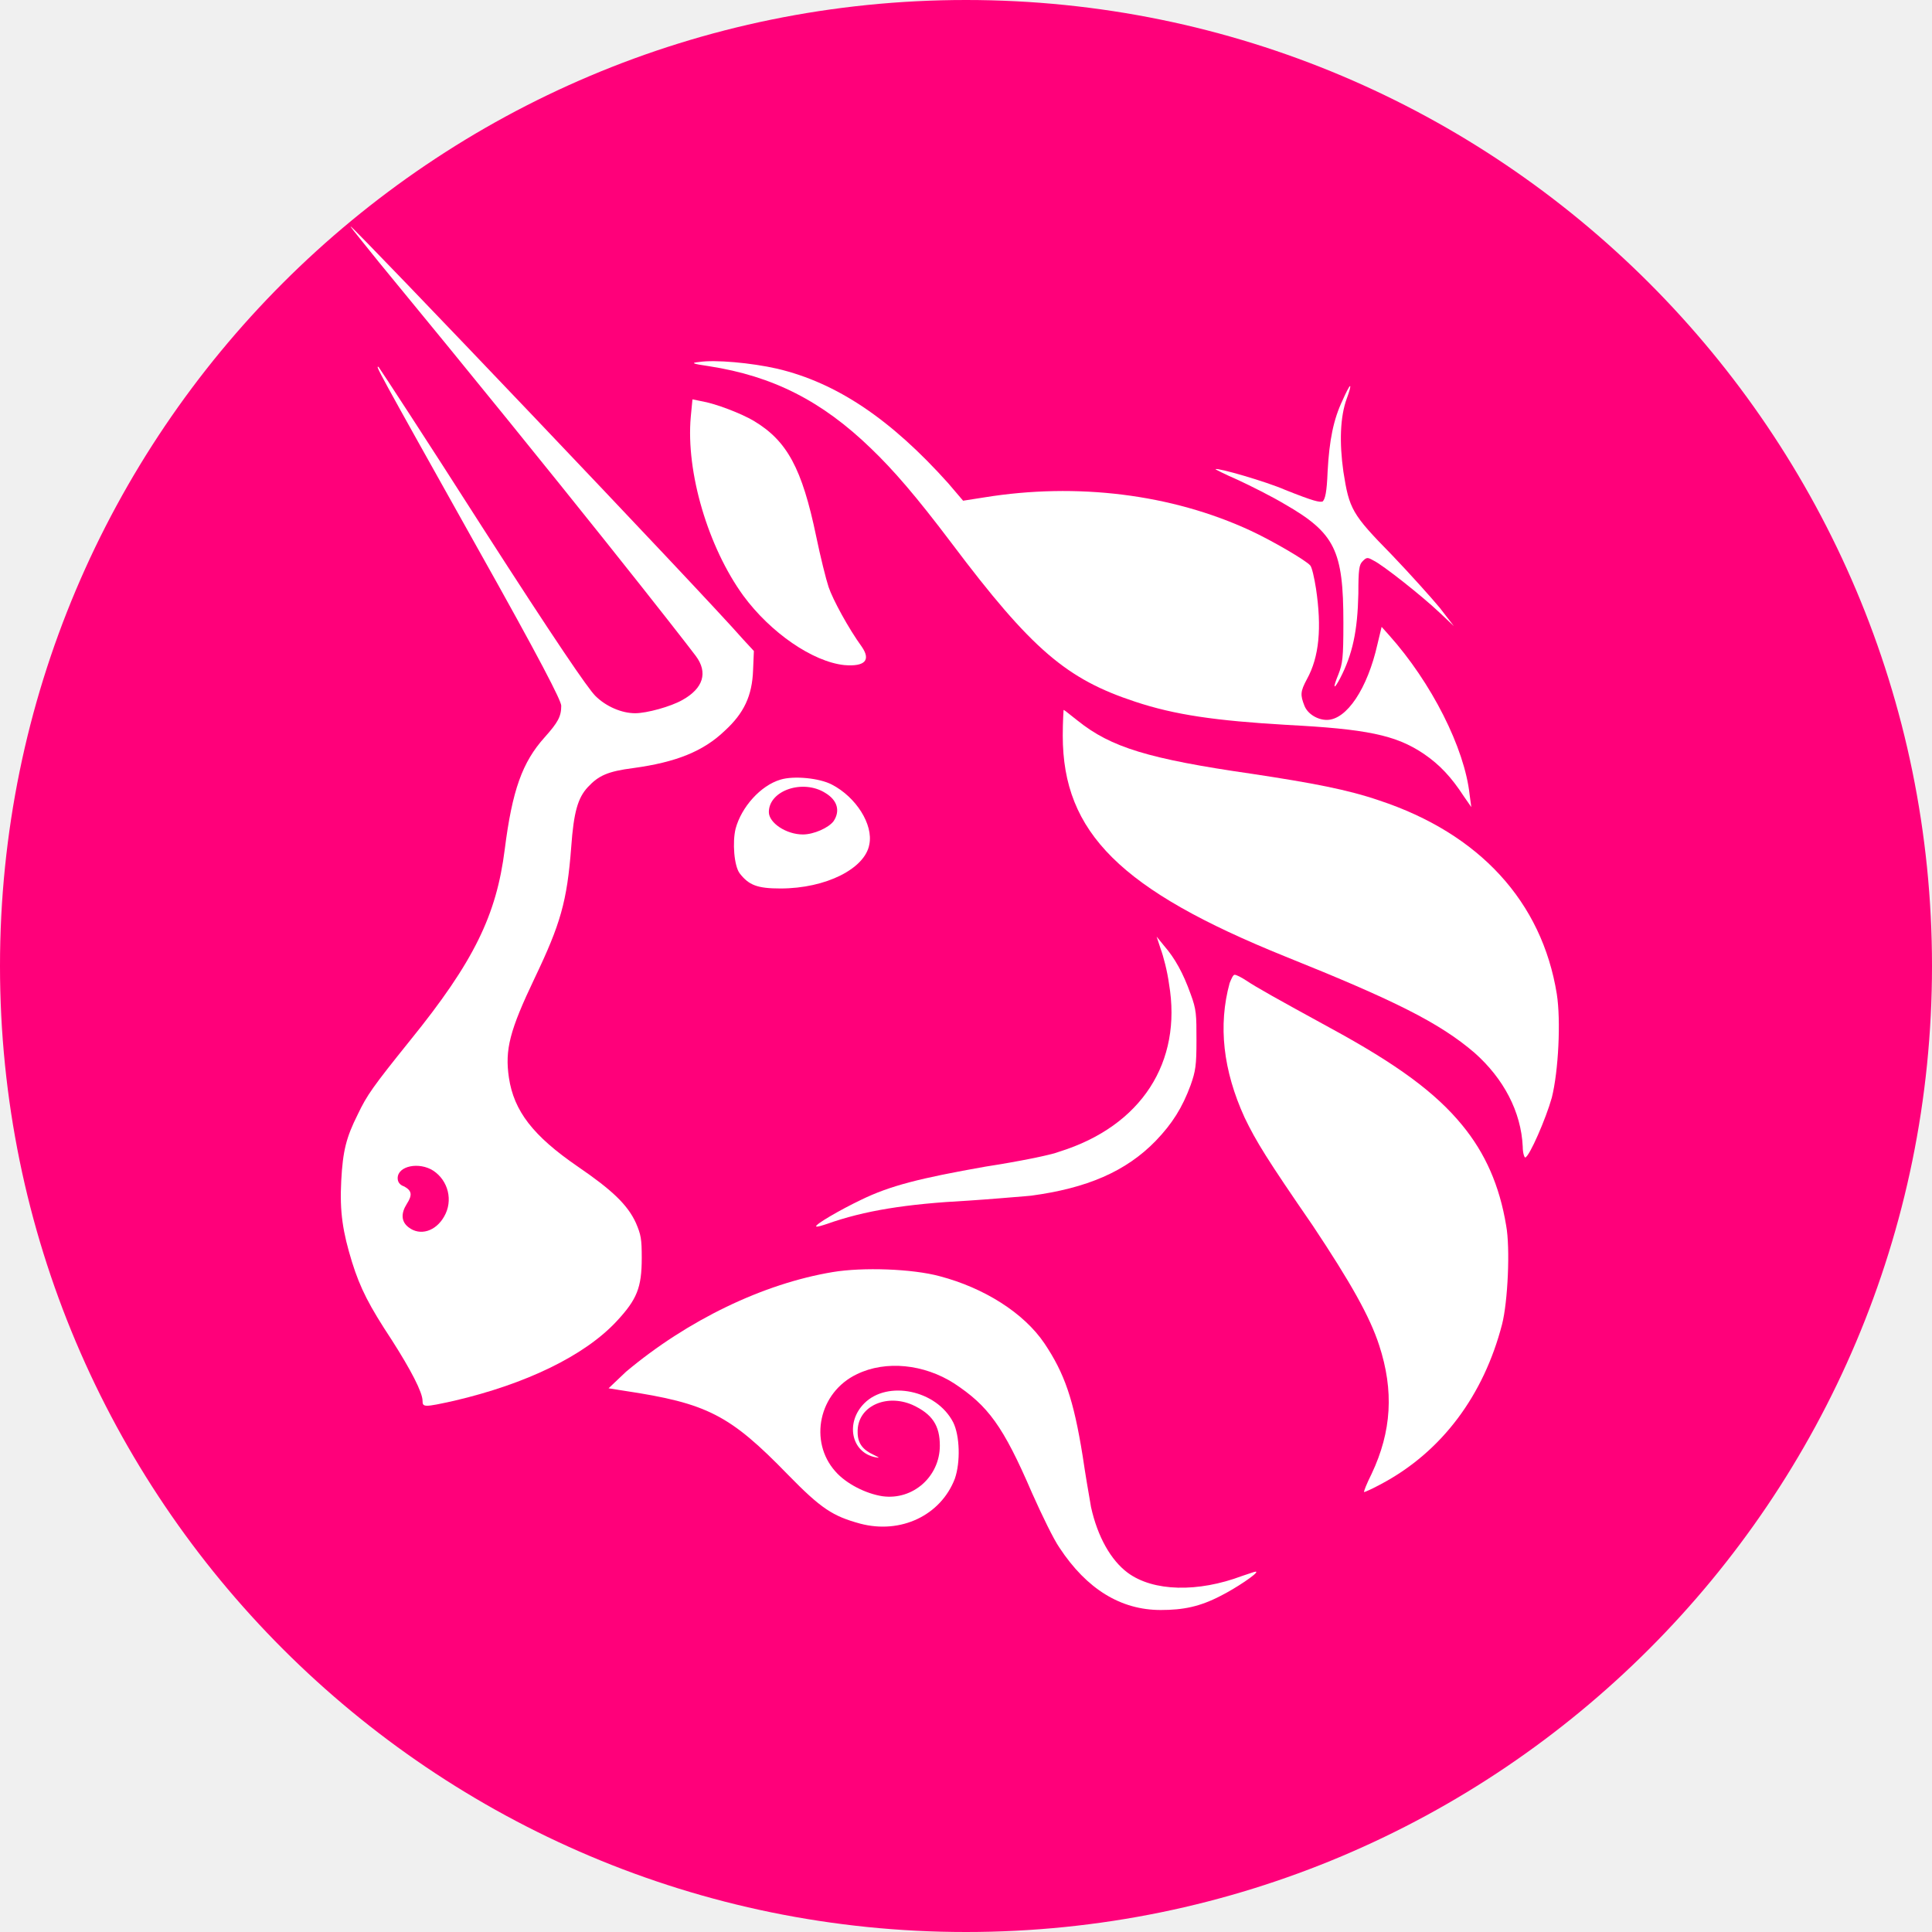
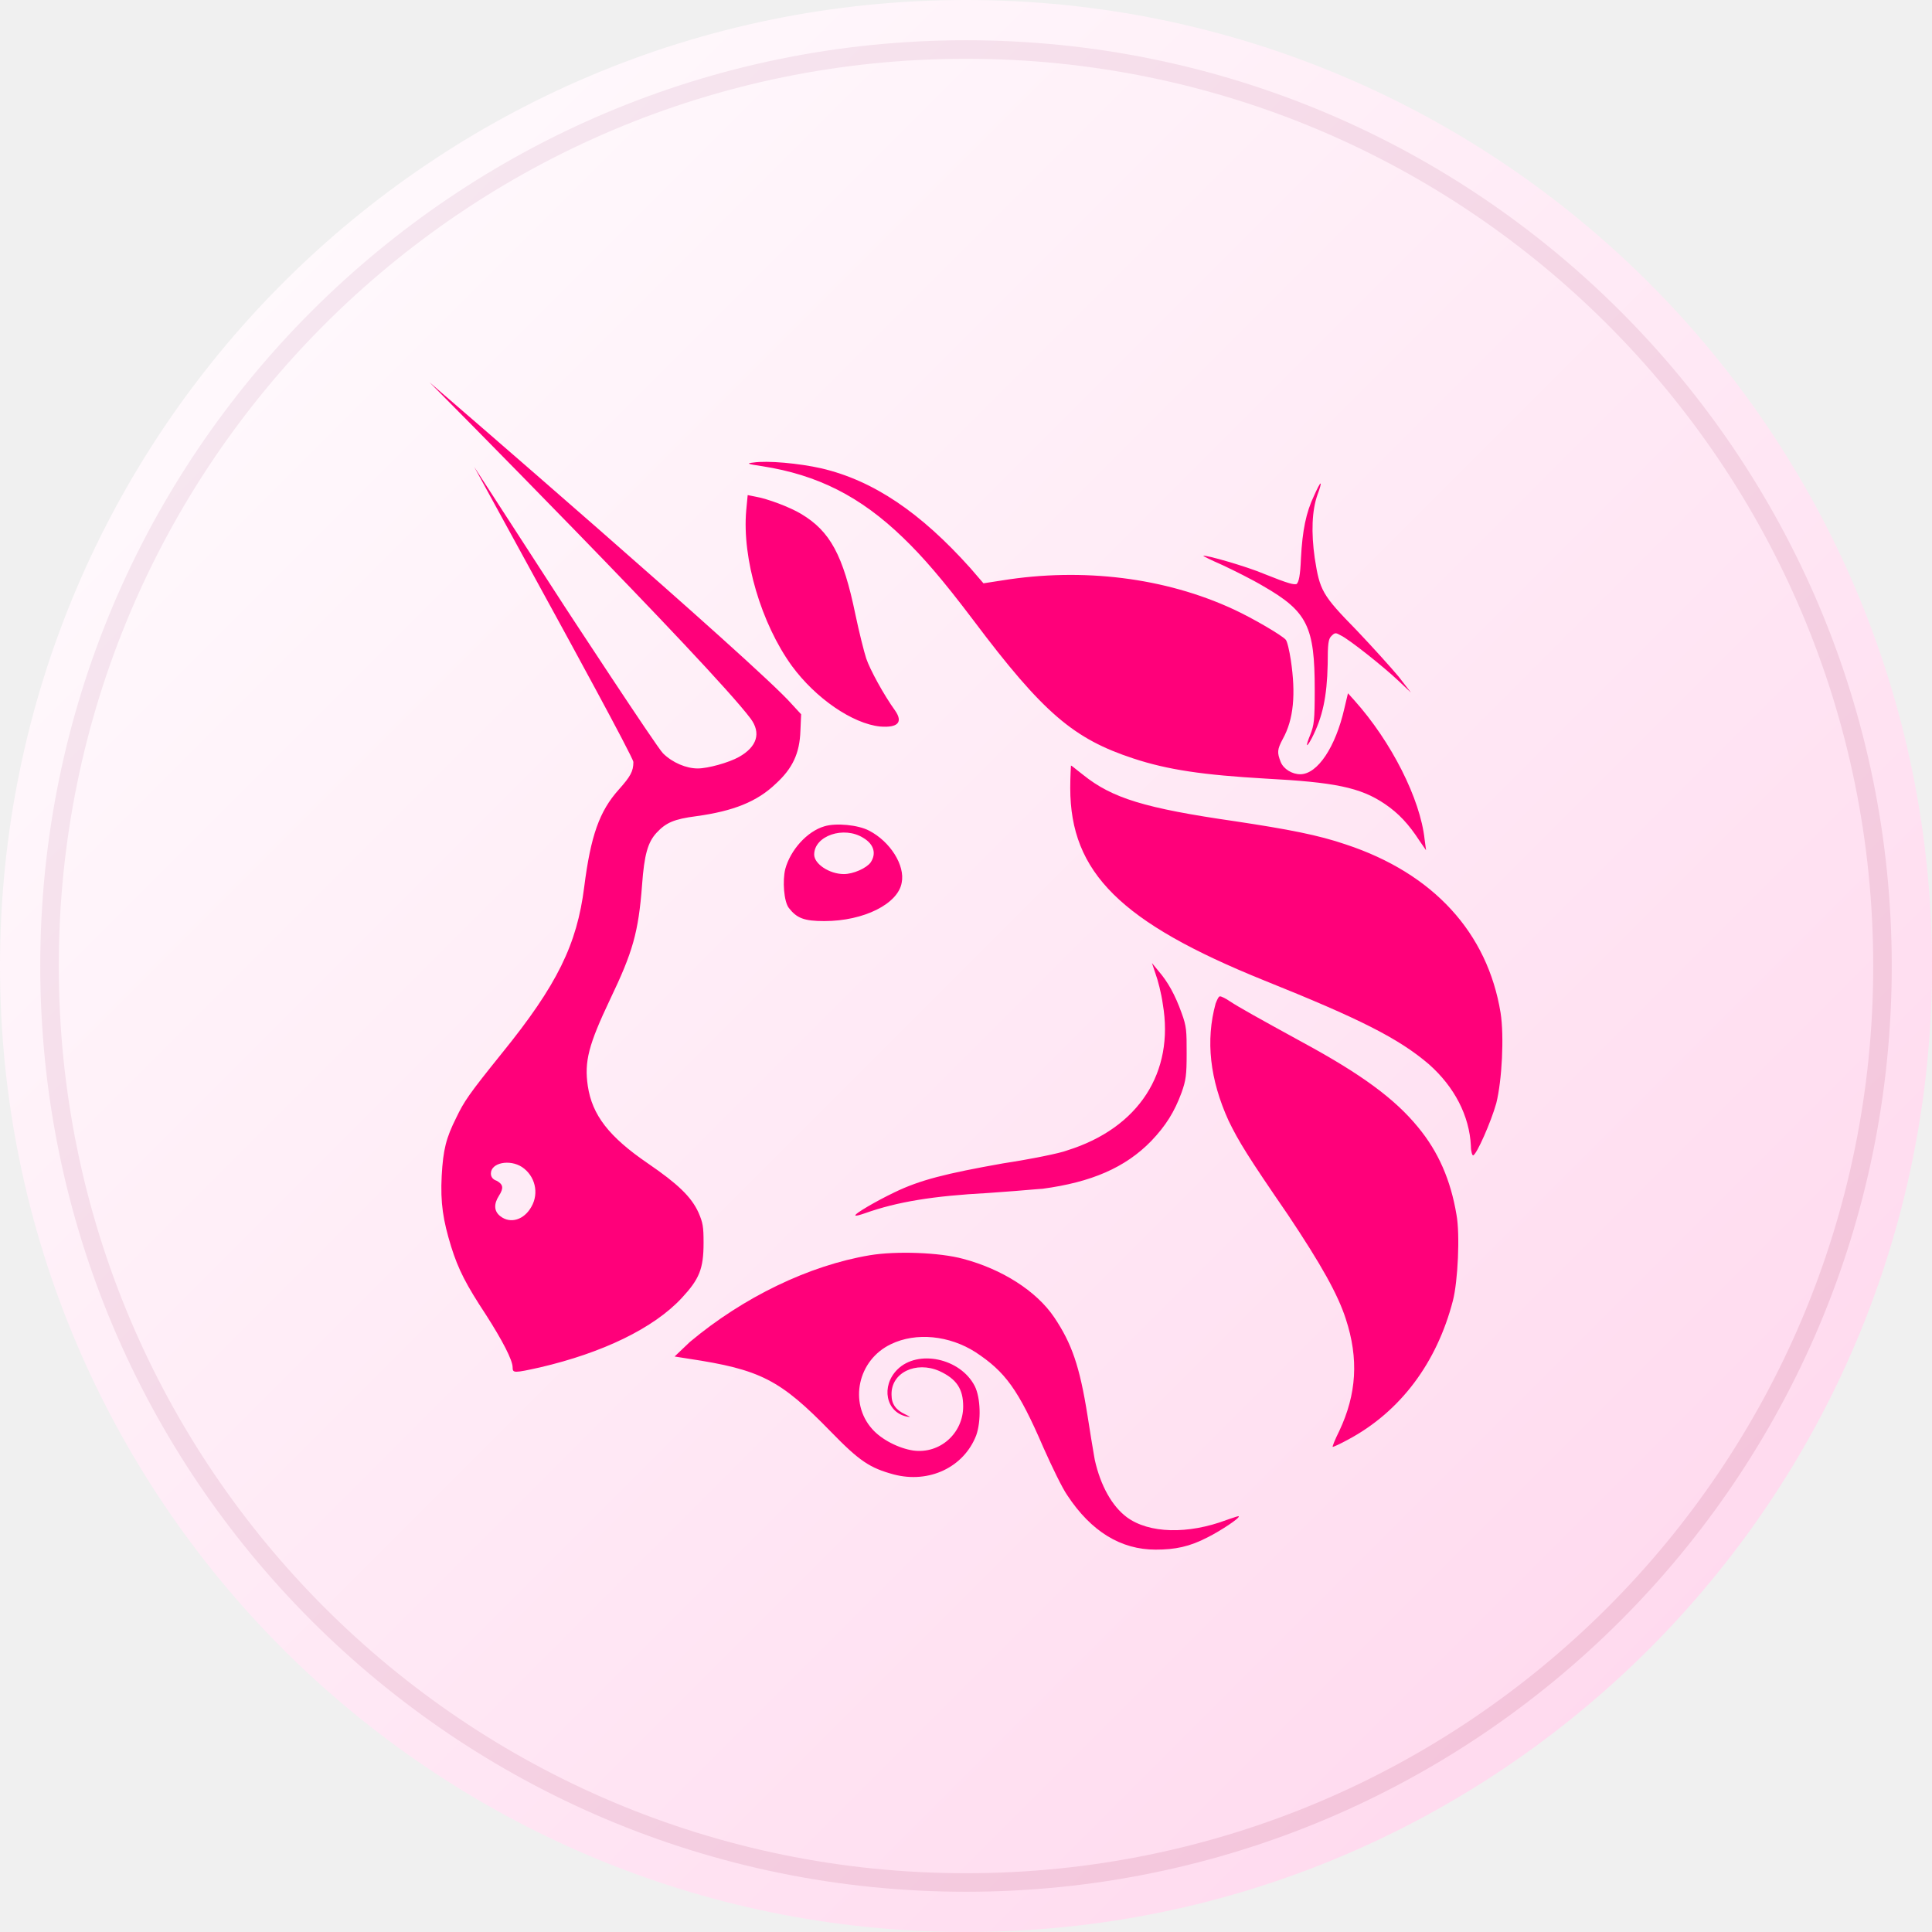
<svg xmlns="http://www.w3.org/2000/svg" width="24" height="24" viewBox="0 0 24 24" fill="none">
-   <circle cx="12" cy="12" r="12" fill="#FF007A" />
-   <path fill-rule="evenodd" clip-rule="evenodd" d="M4.707 3.257C7.11 6.176 8.457 7.901 8.643 8.148C8.798 8.355 8.736 8.551 8.478 8.695C8.333 8.778 8.034 8.86 7.89 8.86C7.725 8.86 7.529 8.778 7.395 8.644C7.302 8.551 6.9 7.963 5.992 6.55C5.301 5.467 4.713 4.569 4.703 4.559C4.661 4.538 4.661 4.538 5.92 6.787C6.714 8.2 6.972 8.705 6.972 8.767C6.972 8.901 6.931 8.974 6.766 9.159C6.487 9.469 6.363 9.819 6.27 10.552C6.167 11.367 5.889 11.944 5.095 12.924C4.63 13.502 4.558 13.605 4.445 13.842C4.3 14.131 4.259 14.296 4.239 14.667C4.218 15.059 4.259 15.307 4.373 15.678C4.476 16.008 4.589 16.225 4.868 16.648C5.105 17.019 5.249 17.297 5.249 17.401C5.249 17.483 5.27 17.483 5.641 17.401C6.528 17.194 7.261 16.844 7.663 16.41C7.911 16.142 7.972 15.998 7.972 15.627C7.972 15.389 7.962 15.338 7.9 15.193C7.797 14.966 7.601 14.781 7.178 14.492C6.621 14.11 6.384 13.801 6.322 13.388C6.27 13.038 6.332 12.8 6.642 12.15C6.962 11.48 7.044 11.202 7.096 10.521C7.127 10.088 7.178 9.912 7.302 9.778C7.436 9.634 7.55 9.582 7.869 9.541C8.395 9.469 8.736 9.335 9.004 9.077C9.241 8.86 9.344 8.644 9.355 8.324L9.365 8.087L9.231 7.942C8.746 7.385 4.387 2.813 4.356 2.813C4.35 2.813 4.409 2.887 4.5 3C4.559 3.072 4.63 3.161 4.707 3.257ZM5.518 15.111C5.631 14.915 5.569 14.667 5.383 14.543C5.208 14.43 4.94 14.482 4.94 14.636C4.94 14.678 4.961 14.719 5.022 14.739C5.115 14.791 5.126 14.843 5.053 14.956C4.981 15.07 4.981 15.173 5.074 15.245C5.218 15.358 5.414 15.296 5.518 15.111Z" fill="white" />
-   <path d="M8.808 4.549C8.591 4.518 8.581 4.507 8.684 4.497C8.88 4.466 9.334 4.507 9.654 4.58C10.396 4.755 11.067 5.209 11.779 6.003L11.964 6.22L12.232 6.178C13.377 5.993 14.553 6.137 15.533 6.591C15.801 6.715 16.224 6.962 16.276 7.024C16.297 7.045 16.327 7.179 16.348 7.313C16.42 7.798 16.389 8.159 16.235 8.437C16.152 8.592 16.152 8.633 16.204 8.767C16.245 8.871 16.369 8.943 16.482 8.943C16.73 8.943 16.988 8.551 17.111 8.004L17.163 7.787L17.256 7.891C17.782 8.479 18.194 9.293 18.256 9.871L18.277 10.026L18.184 9.892C18.029 9.654 17.885 9.5 17.689 9.366C17.338 9.128 16.967 9.056 15.987 9.005C15.1 8.953 14.595 8.881 14.099 8.716C13.254 8.437 12.82 8.076 11.82 6.746C11.376 6.158 11.098 5.838 10.819 5.57C10.211 4.982 9.602 4.672 8.808 4.549Z" fill="white" />
-   <path d="M16.492 5.859C16.513 5.467 16.565 5.209 16.678 4.972C16.719 4.879 16.761 4.796 16.771 4.796C16.781 4.796 16.761 4.868 16.73 4.951C16.647 5.178 16.637 5.498 16.688 5.859C16.761 6.323 16.791 6.385 17.287 6.89C17.514 7.127 17.782 7.426 17.885 7.55L18.06 7.777L17.885 7.612C17.668 7.406 17.173 7.014 17.06 6.962C16.988 6.921 16.977 6.921 16.926 6.973C16.884 7.014 16.874 7.076 16.874 7.375C16.864 7.839 16.802 8.128 16.647 8.427C16.565 8.582 16.554 8.551 16.627 8.375C16.678 8.241 16.688 8.179 16.688 7.736C16.688 6.838 16.585 6.622 15.956 6.261C15.801 6.168 15.533 6.034 15.378 5.962C15.213 5.89 15.09 5.828 15.1 5.828C15.121 5.807 15.729 5.982 15.966 6.086C16.327 6.23 16.389 6.24 16.43 6.23C16.462 6.199 16.482 6.116 16.492 5.859Z" fill="white" />
-   <path d="M8.581 5.178C8.519 5.869 8.798 6.797 9.231 7.396C9.571 7.86 10.097 8.221 10.489 8.262C10.747 8.283 10.819 8.2 10.706 8.035C10.541 7.808 10.345 7.447 10.293 7.292C10.262 7.2 10.19 6.911 10.139 6.663C9.963 5.817 9.778 5.477 9.365 5.229C9.21 5.137 8.891 5.013 8.705 4.982L8.602 4.961L8.581 5.178Z" fill="white" />
-   <path d="M15.966 11.882C13.924 11.057 13.202 10.345 13.202 9.139C13.202 8.963 13.212 8.819 13.212 8.819C13.219 8.819 13.254 8.846 13.303 8.886C13.328 8.906 13.357 8.929 13.388 8.953C13.8 9.283 14.264 9.427 15.554 9.613C16.307 9.727 16.74 9.809 17.132 9.943C18.38 10.356 19.154 11.202 19.339 12.347C19.391 12.677 19.36 13.306 19.277 13.636C19.205 13.894 18.999 14.368 18.947 14.379C18.937 14.379 18.916 14.327 18.916 14.244C18.896 13.811 18.679 13.399 18.318 13.079C17.885 12.707 17.328 12.429 15.966 11.882Z" fill="white" />
-   <path d="M14.419 11.79C14.45 11.872 14.502 12.068 14.522 12.223C14.687 13.192 14.182 13.987 13.161 14.306C13.058 14.348 12.645 14.43 12.243 14.492C11.428 14.636 11.057 14.729 10.696 14.905C10.438 15.028 10.118 15.214 10.139 15.235C10.149 15.245 10.211 15.224 10.273 15.204C10.737 15.039 11.253 14.956 12.026 14.915C12.285 14.898 12.573 14.873 12.733 14.86L12.81 14.853C13.501 14.76 13.986 14.554 14.357 14.172C14.564 13.956 14.687 13.76 14.79 13.481C14.852 13.306 14.863 13.234 14.863 12.924C14.863 12.604 14.863 12.543 14.79 12.347C14.698 12.089 14.595 11.903 14.46 11.748L14.368 11.635L14.419 11.79Z" fill="white" />
-   <path d="M15.461 13.883C15.193 13.296 15.131 12.739 15.275 12.212C15.296 12.161 15.317 12.109 15.337 12.109C15.358 12.109 15.42 12.14 15.482 12.181C15.605 12.264 15.863 12.408 16.523 12.769C17.359 13.223 17.833 13.574 18.163 13.976C18.452 14.327 18.628 14.729 18.71 15.224C18.762 15.503 18.731 16.173 18.659 16.452C18.432 17.328 17.916 18.03 17.163 18.432C17.049 18.494 16.957 18.535 16.946 18.535C16.936 18.535 16.977 18.432 17.039 18.308C17.287 17.782 17.318 17.277 17.132 16.71C17.018 16.359 16.781 15.936 16.307 15.224C15.739 14.399 15.605 14.182 15.461 13.883Z" fill="white" />
-   <path d="M10.345 15.802C9.479 15.946 8.54 16.4 7.777 17.04L7.56 17.246L7.756 17.277C8.787 17.432 9.066 17.576 9.788 18.319C10.201 18.742 10.345 18.834 10.685 18.927C11.191 19.061 11.686 18.824 11.861 18.37C11.933 18.164 11.923 17.834 11.841 17.669C11.634 17.267 11.026 17.143 10.737 17.432C10.5 17.669 10.572 18.04 10.871 18.102C10.899 18.107 10.914 18.109 10.915 18.107C10.916 18.104 10.896 18.094 10.85 18.071C10.716 18.009 10.654 17.927 10.654 17.793C10.644 17.473 11.005 17.308 11.335 17.452C11.583 17.566 11.675 17.71 11.675 17.958C11.675 18.339 11.345 18.638 10.964 18.587C10.758 18.556 10.51 18.432 10.376 18.277C10.046 17.906 10.17 17.297 10.644 17.071C11.005 16.895 11.48 16.947 11.851 17.184C12.274 17.463 12.46 17.71 12.82 18.546C12.944 18.824 13.089 19.123 13.161 19.226C13.501 19.742 13.924 20 14.419 20C14.698 20 14.904 19.959 15.162 19.825C15.348 19.732 15.626 19.546 15.605 19.526C15.605 19.517 15.554 19.535 15.487 19.558L15.43 19.577C14.883 19.783 14.326 19.773 14.007 19.536C13.8 19.381 13.635 19.092 13.553 18.721L13.543 18.662C13.523 18.549 13.483 18.317 13.45 18.092C13.336 17.38 13.223 17.06 12.975 16.689C12.717 16.307 12.222 15.998 11.675 15.854C11.335 15.761 10.716 15.74 10.345 15.802Z" fill="white" />
-   <path fill-rule="evenodd" clip-rule="evenodd" d="M9.138 10.294C9.21 10.026 9.448 9.758 9.695 9.685C9.86 9.634 10.18 9.665 10.335 9.747C10.634 9.902 10.85 10.242 10.799 10.49C10.747 10.789 10.262 11.037 9.695 11.037C9.406 11.037 9.303 10.995 9.19 10.851C9.118 10.758 9.097 10.459 9.138 10.294ZM10.252 9.85C10.407 9.943 10.438 10.077 10.355 10.201C10.293 10.284 10.108 10.366 9.974 10.366C9.767 10.366 9.551 10.222 9.551 10.088C9.551 9.819 9.974 9.675 10.252 9.85Z" fill="white" />
+   <circle cx="12" cy="12" r="12" fill="url(#paint0_linear_1_6524)" />
+   <path d="M23.5 12C23.5 18.351 18.351 23.5 12 23.5C5.649 23.5 0.5 18.351 0.5 12C0.5 5.649 5.649 0.5 12 0.5C18.351 0.5 23.5 5.649 23.5 12ZM0.73 12C0.73 18.224 5.776 23.27 12 23.27C18.224 23.27 23.27 18.224 23.27 12C23.27 5.776 18.224 0.73 12 0.73C5.776 0.73 0.73 5.776 0.73 12Z" fill="url(#paint1_linear_1_6524)" />
+   <path fill-rule="evenodd" clip-rule="evenodd" d="M9.324 8.926C9.458 9.106 9.404 9.277 9.18 9.403C9.054 9.474 8.793 9.546 8.668 9.546C8.524 9.546 8.353 9.474 8.236 9.358C8.155 9.277 7.014 7.534 7.014 7.534L5.891 5.8L6.952 7.74C6.952 7.74 7.868 9.412 7.868 9.466C7.868 9.582 7.832 9.645 7.688 9.807C7.446 10.076 7.338 10.382 7.257 11.02C7.167 11.73 6.925 12.233 6.233 13.086C5.828 13.589 5.766 13.679 5.667 13.886C5.541 14.138 5.505 14.281 5.487 14.605C5.469 14.946 5.505 15.162 5.604 15.485C5.694 15.773 5.792 15.961 6.035 16.33C6.242 16.653 6.368 16.896 6.368 16.986C6.368 17.058 6.385 17.058 6.709 16.986C7.482 16.806 8.12 16.501 8.47 16.123C8.686 15.89 8.74 15.764 8.74 15.44C8.74 15.234 8.731 15.189 8.677 15.063C8.587 14.865 8.416 14.704 8.048 14.452C7.562 14.12 7.356 13.85 7.302 13.491C7.257 13.185 7.311 12.979 7.58 12.412C7.859 11.829 7.931 11.586 7.976 10.993C8.003 10.616 8.048 10.463 8.155 10.346C8.272 10.22 8.371 10.175 8.65 10.139C9.108 10.076 9.404 9.96 9.638 9.735C9.845 9.546 9.934 9.358 9.943 9.079L9.952 8.873L9.836 8.747C9.413 8.262 5.337 4.75 5.337 4.75C5.337 4.75 8.828 8.265 9.324 8.926ZM6.601 14.991C6.7 14.82 6.646 14.605 6.484 14.497C6.332 14.398 6.098 14.443 6.098 14.578C6.098 14.614 6.116 14.65 6.17 14.668C6.251 14.713 6.26 14.758 6.197 14.856C6.134 14.955 6.134 15.045 6.215 15.108C6.341 15.207 6.511 15.153 6.601 14.991ZM9.467 5.791C9.279 5.764 9.27 5.755 9.359 5.746C9.53 5.719 9.926 5.755 10.204 5.818C10.851 5.97 11.435 6.366 12.055 7.058L12.217 7.246L12.45 7.21C13.448 7.049 14.472 7.174 15.325 7.57C15.559 7.678 15.927 7.893 15.972 7.947C15.99 7.965 16.017 8.082 16.035 8.199C16.098 8.621 16.071 8.935 15.936 9.178C15.864 9.313 15.864 9.349 15.909 9.465C15.945 9.555 16.053 9.618 16.152 9.618C16.368 9.618 16.592 9.277 16.7 8.801L16.745 8.612L16.826 8.702C17.284 9.214 17.643 9.924 17.697 10.427L17.715 10.562L17.634 10.445C17.5 10.238 17.374 10.103 17.203 9.987C16.898 9.78 16.574 9.717 15.721 9.672C14.948 9.627 14.508 9.564 14.076 9.421C13.34 9.178 12.962 8.863 12.091 7.704C11.704 7.192 11.462 6.914 11.219 6.68C10.689 6.168 10.159 5.899 9.467 5.791ZM16.161 6.932C16.179 6.59 16.224 6.366 16.323 6.159C16.359 6.078 16.395 6.006 16.404 6.006C16.413 6.006 16.395 6.069 16.368 6.141C16.296 6.339 16.287 6.617 16.332 6.932C16.395 7.336 16.422 7.39 16.853 7.83C17.05 8.037 17.284 8.297 17.374 8.405L17.527 8.603L17.374 8.459C17.185 8.28 16.754 7.938 16.655 7.893C16.592 7.857 16.583 7.857 16.538 7.902C16.502 7.938 16.493 7.992 16.493 8.253C16.484 8.657 16.43 8.908 16.296 9.169C16.224 9.304 16.215 9.277 16.278 9.124C16.323 9.007 16.332 8.953 16.332 8.567C16.332 7.785 16.242 7.597 15.694 7.282C15.559 7.201 15.325 7.085 15.191 7.022C15.047 6.959 14.939 6.905 14.948 6.905C14.966 6.887 15.496 7.04 15.703 7.129C16.017 7.255 16.071 7.264 16.107 7.255C16.134 7.228 16.152 7.156 16.161 6.932ZM9.27 6.339C9.216 6.941 9.458 7.749 9.836 8.271C10.132 8.675 10.59 8.989 10.932 9.025C11.156 9.043 11.219 8.971 11.12 8.828C10.977 8.63 10.806 8.315 10.761 8.181C10.734 8.1 10.671 7.848 10.626 7.633C10.474 6.896 10.312 6.599 9.952 6.384C9.818 6.303 9.539 6.195 9.377 6.168L9.288 6.15L9.27 6.339ZM15.703 12.179C13.924 11.46 13.295 10.84 13.295 9.789C13.295 9.636 13.304 9.51 13.304 9.51C13.31 9.51 13.34 9.534 13.383 9.569L13.383 9.569L13.383 9.569L13.383 9.569C13.405 9.586 13.43 9.606 13.457 9.627C13.816 9.915 14.22 10.04 15.343 10.202C15.999 10.301 16.377 10.373 16.718 10.49C17.805 10.849 18.479 11.586 18.641 12.583C18.686 12.871 18.659 13.419 18.587 13.706C18.524 13.931 18.344 14.344 18.299 14.353C18.29 14.353 18.272 14.308 18.272 14.236C18.254 13.859 18.066 13.5 17.751 13.221C17.374 12.898 16.889 12.655 15.703 12.179ZM14.355 12.098C14.382 12.17 14.427 12.341 14.445 12.475C14.589 13.32 14.148 14.012 13.259 14.29C13.169 14.326 12.81 14.398 12.459 14.452C11.749 14.578 11.426 14.659 11.111 14.812C10.887 14.919 10.608 15.081 10.626 15.099C10.635 15.108 10.689 15.09 10.743 15.072C11.147 14.928 11.597 14.856 12.271 14.82C12.496 14.805 12.747 14.784 12.886 14.772L12.953 14.767C13.555 14.686 13.978 14.506 14.301 14.174C14.481 13.985 14.589 13.814 14.678 13.572C14.732 13.419 14.741 13.356 14.741 13.086C14.741 12.808 14.741 12.754 14.678 12.583C14.598 12.359 14.508 12.197 14.391 12.062L14.31 11.963L14.355 12.098ZM15.262 13.922C15.029 13.41 14.975 12.925 15.101 12.466C15.119 12.421 15.137 12.377 15.155 12.377C15.173 12.377 15.227 12.403 15.28 12.44C15.388 12.511 15.613 12.637 16.188 12.952C16.916 13.347 17.329 13.652 17.616 14.003C17.868 14.308 18.021 14.659 18.093 15.09C18.138 15.333 18.111 15.917 18.048 16.159C17.85 16.923 17.401 17.534 16.745 17.884C16.646 17.938 16.565 17.974 16.556 17.974C16.547 17.974 16.583 17.884 16.637 17.776C16.853 17.318 16.88 16.878 16.718 16.384C16.619 16.078 16.413 15.71 15.999 15.09C15.505 14.371 15.388 14.182 15.262 13.922ZM10.806 15.593C10.051 15.719 9.234 16.114 8.569 16.671L8.38 16.851L8.551 16.878C9.449 17.013 9.692 17.139 10.321 17.785C10.68 18.154 10.806 18.235 11.102 18.316C11.543 18.432 11.974 18.226 12.127 17.83C12.19 17.651 12.181 17.363 12.109 17.219C11.929 16.869 11.399 16.761 11.147 17.013C10.941 17.219 11.004 17.543 11.264 17.597C11.289 17.601 11.302 17.603 11.303 17.601C11.303 17.599 11.286 17.59 11.246 17.57L11.246 17.57C11.13 17.516 11.075 17.444 11.075 17.327C11.067 17.049 11.381 16.905 11.668 17.031C11.884 17.13 11.965 17.255 11.965 17.471C11.965 17.803 11.678 18.064 11.345 18.019C11.165 17.992 10.95 17.884 10.833 17.75C10.545 17.426 10.653 16.896 11.067 16.698C11.381 16.546 11.794 16.59 12.118 16.797C12.486 17.04 12.648 17.255 12.962 17.983C13.07 18.226 13.196 18.486 13.259 18.576C13.555 19.025 13.924 19.25 14.355 19.25C14.598 19.25 14.777 19.214 15.002 19.097C15.164 19.016 15.406 18.855 15.388 18.837C15.388 18.83 15.344 18.845 15.285 18.865L15.236 18.882C14.759 19.061 14.274 19.052 13.996 18.846C13.816 18.711 13.672 18.459 13.6 18.136L13.591 18.085C13.574 17.986 13.54 17.784 13.51 17.588C13.412 16.968 13.313 16.689 13.097 16.366C12.873 16.033 12.441 15.764 11.965 15.638C11.668 15.557 11.13 15.539 10.806 15.593ZM9.755 10.795C9.818 10.562 10.024 10.328 10.24 10.265C10.384 10.22 10.662 10.247 10.797 10.319C11.058 10.454 11.246 10.75 11.201 10.966C11.156 11.226 10.734 11.442 10.24 11.442C9.988 11.442 9.899 11.406 9.8 11.28C9.737 11.2 9.719 10.939 9.755 10.795ZM10.725 10.409C10.86 10.49 10.887 10.607 10.815 10.714C10.761 10.786 10.599 10.858 10.483 10.858C10.303 10.858 10.114 10.732 10.114 10.616C10.114 10.382 10.483 10.256 10.725 10.409Z" fill="#FF007A" />
+   <defs>
+     <linearGradient id="paint0_linear_1_6524" x1="0" y1="0" x2="24" y2="24" gradientUnits="userSpaceOnUse">
+       <stop stop-color="white" />
+       <stop offset="1" stop-color="#FFD4EC" />
+     </linearGradient>
+     <linearGradient id="paint1_linear_1_6524" x1="0.5" y1="0.5" x2="23.5" y2="23.5" gradientUnits="userSpaceOnUse">
+       <stop stop-color="#F7EDF4" />
+       <stop offset="1" stop-color="#F3BED7" />
+     </linearGradient>
+   </defs>
</svg>
